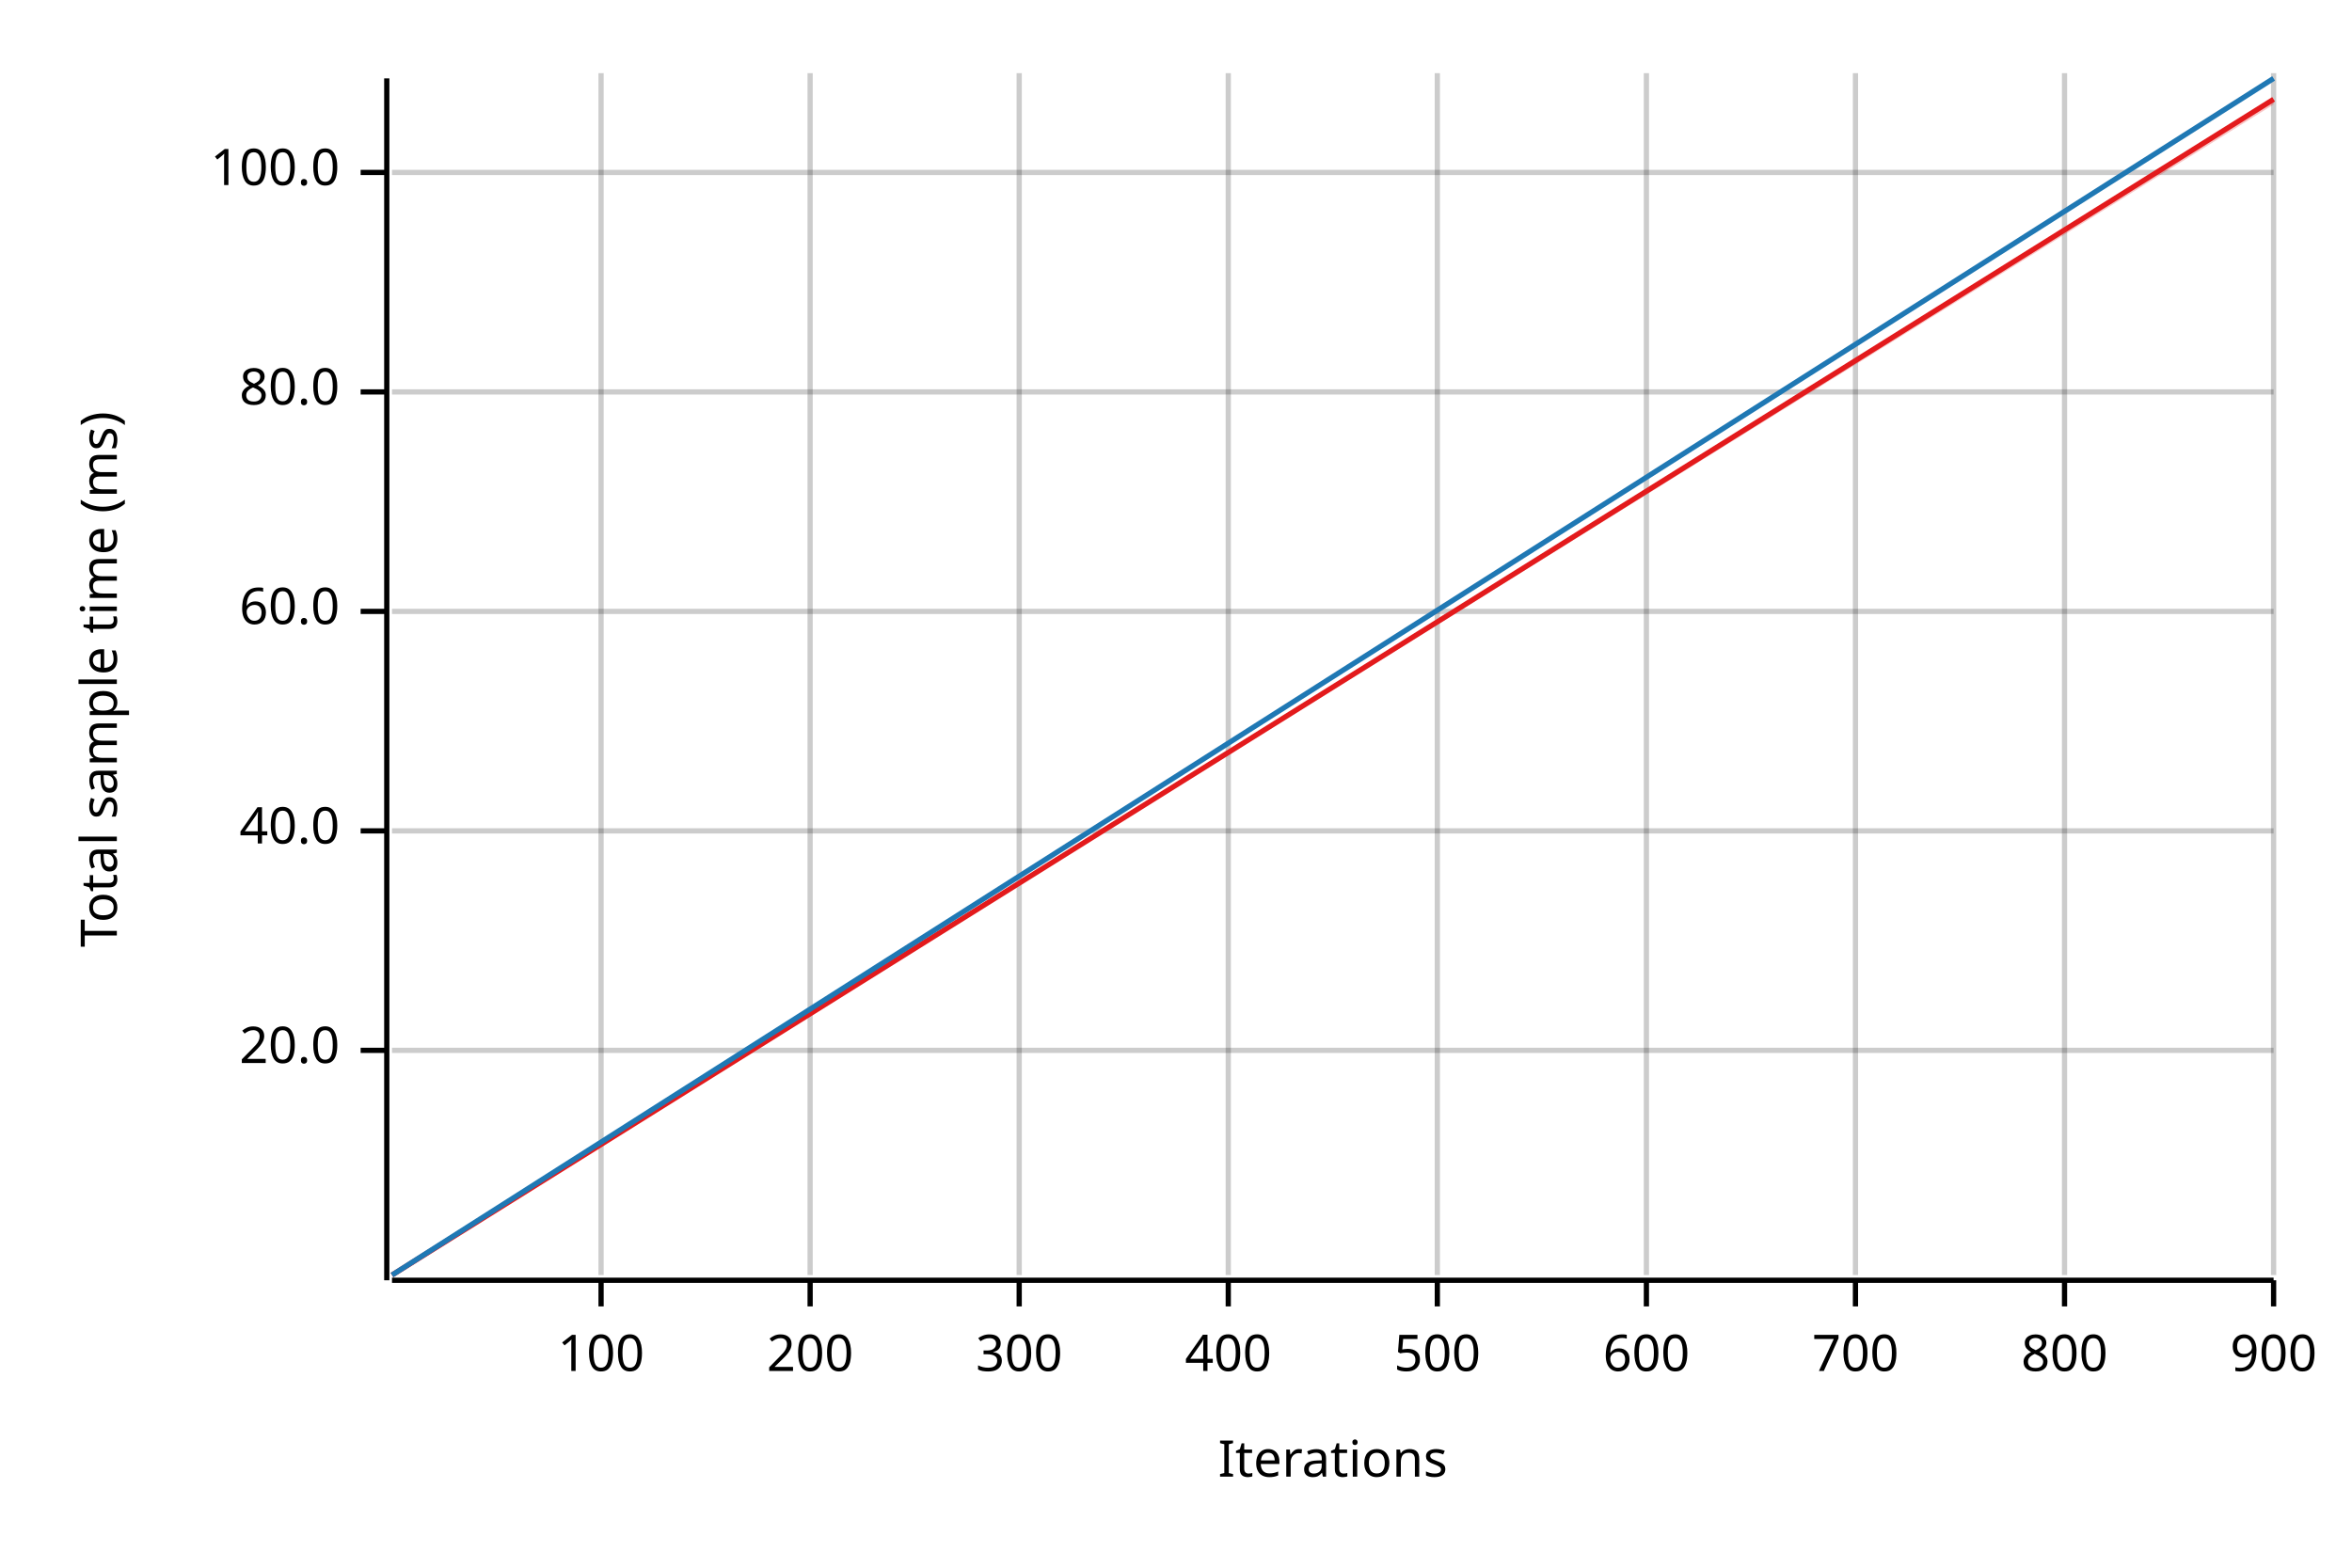
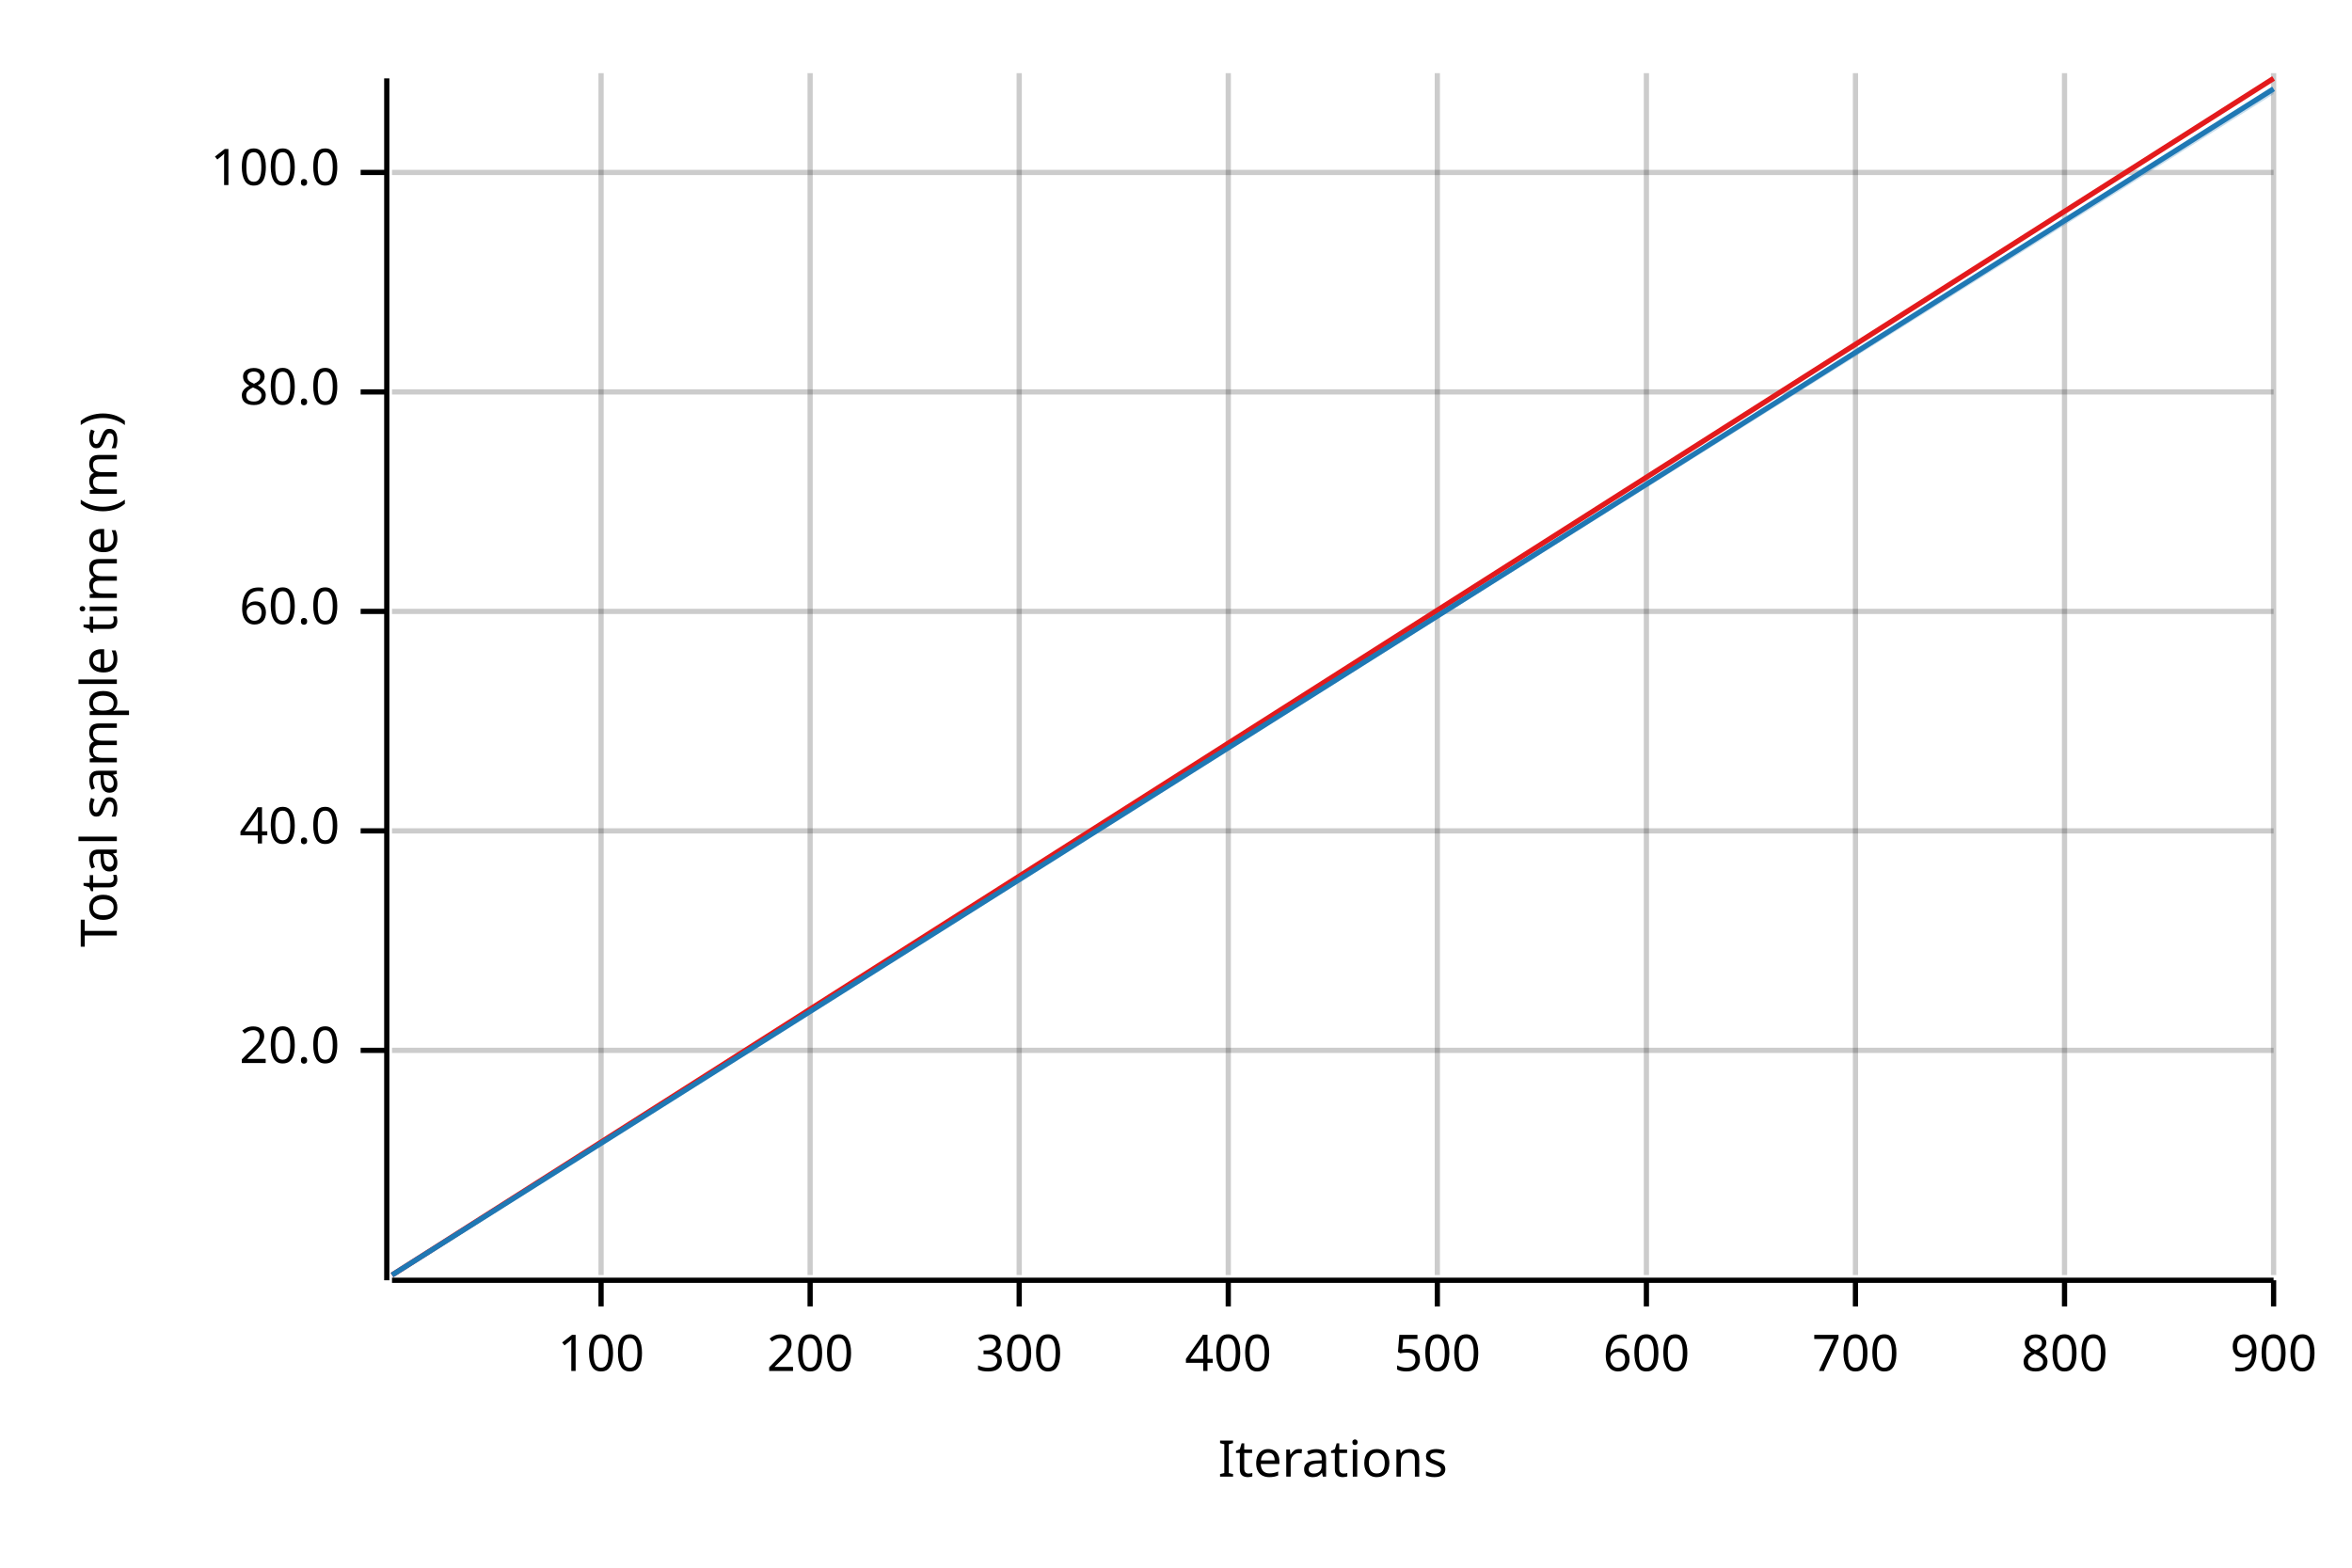
<svg xmlns="http://www.w3.org/2000/svg" width="450" height="300" viewBox="0 0 450 300">
  <text x="15" y="130" dy="0.76em" text-anchor="middle" font-family="sans-serif" font-size="9.677" opacity="1" fill="#000000" transform="rotate(270, 15, 130)">
Total sample time (ms)
</text>
  <text x="255" y="285" dy="-0.5ex" text-anchor="middle" font-family="sans-serif" font-size="9.677" opacity="1" fill="#000000">
Iterations
</text>
  <line opacity="0.2" stroke="#000000" stroke-width="1" x1="115" y1="244" x2="115" y2="14" />
  <line opacity="0.2" stroke="#000000" stroke-width="1" x1="155" y1="244" x2="155" y2="14" />
  <line opacity="0.2" stroke="#000000" stroke-width="1" x1="195" y1="244" x2="195" y2="14" />
  <line opacity="0.2" stroke="#000000" stroke-width="1" x1="235" y1="244" x2="235" y2="14" />
  <line opacity="0.2" stroke="#000000" stroke-width="1" x1="275" y1="244" x2="275" y2="14" />
  <line opacity="0.2" stroke="#000000" stroke-width="1" x1="315" y1="244" x2="315" y2="14" />
  <line opacity="0.2" stroke="#000000" stroke-width="1" x1="355" y1="244" x2="355" y2="14" />
  <line opacity="0.2" stroke="#000000" stroke-width="1" x1="395" y1="244" x2="395" y2="14" />
  <line opacity="0.2" stroke="#000000" stroke-width="1" x1="435" y1="244" x2="435" y2="14" />
  <line opacity="0.2" stroke="#000000" stroke-width="1" x1="75" y1="201" x2="435" y2="201" />
  <line opacity="0.2" stroke="#000000" stroke-width="1" x1="75" y1="159" x2="435" y2="159" />
  <line opacity="0.2" stroke="#000000" stroke-width="1" x1="75" y1="117" x2="435" y2="117" />
  <line opacity="0.2" stroke="#000000" stroke-width="1" x1="75" y1="75" x2="435" y2="75" />
  <line opacity="0.2" stroke="#000000" stroke-width="1" x1="75" y1="33" x2="435" y2="33" />
  <polyline fill="none" opacity="1" stroke="#000000" stroke-width="1" points="74,15 74,245 " />
  <text x="65" y="201" dy="0.5ex" text-anchor="end" font-family="sans-serif" font-size="9.677" opacity="1" fill="#000000">
20.0
</text>
  <polyline fill="none" opacity="1" stroke="#000000" stroke-width="1" points="69,201 74,201 " />
  <text x="65" y="159" dy="0.5ex" text-anchor="end" font-family="sans-serif" font-size="9.677" opacity="1" fill="#000000">
40.0
</text>
  <polyline fill="none" opacity="1" stroke="#000000" stroke-width="1" points="69,159 74,159 " />
  <text x="65" y="117" dy="0.5ex" text-anchor="end" font-family="sans-serif" font-size="9.677" opacity="1" fill="#000000">
60.0
</text>
  <polyline fill="none" opacity="1" stroke="#000000" stroke-width="1" points="69,117 74,117 " />
  <text x="65" y="75" dy="0.5ex" text-anchor="end" font-family="sans-serif" font-size="9.677" opacity="1" fill="#000000">
80.0
</text>
  <polyline fill="none" opacity="1" stroke="#000000" stroke-width="1" points="69,75 74,75 " />
  <text x="65" y="33" dy="0.5ex" text-anchor="end" font-family="sans-serif" font-size="9.677" opacity="1" fill="#000000">
100.0
</text>
  <polyline fill="none" opacity="1" stroke="#000000" stroke-width="1" points="69,33 74,33 " />
  <polyline fill="none" opacity="1" stroke="#000000" stroke-width="1" points="75,245 435,245 " />
  <text x="115" y="255" dy="0.76em" text-anchor="middle" font-family="sans-serif" font-size="9.677" opacity="1" fill="#000000">
100
</text>
  <polyline fill="none" opacity="1" stroke="#000000" stroke-width="1" points="115,245 115,250 " />
  <text x="155" y="255" dy="0.76em" text-anchor="middle" font-family="sans-serif" font-size="9.677" opacity="1" fill="#000000">
200
</text>
  <polyline fill="none" opacity="1" stroke="#000000" stroke-width="1" points="155,245 155,250 " />
  <text x="195" y="255" dy="0.76em" text-anchor="middle" font-family="sans-serif" font-size="9.677" opacity="1" fill="#000000">
300
</text>
  <polyline fill="none" opacity="1" stroke="#000000" stroke-width="1" points="195,245 195,250 " />
  <text x="235" y="255" dy="0.76em" text-anchor="middle" font-family="sans-serif" font-size="9.677" opacity="1" fill="#000000">
400
</text>
  <polyline fill="none" opacity="1" stroke="#000000" stroke-width="1" points="235,245 235,250 " />
  <text x="275" y="255" dy="0.76em" text-anchor="middle" font-family="sans-serif" font-size="9.677" opacity="1" fill="#000000">
500
</text>
  <polyline fill="none" opacity="1" stroke="#000000" stroke-width="1" points="275,245 275,250 " />
  <text x="315" y="255" dy="0.76em" text-anchor="middle" font-family="sans-serif" font-size="9.677" opacity="1" fill="#000000">
600
</text>
  <polyline fill="none" opacity="1" stroke="#000000" stroke-width="1" points="315,245 315,250 " />
  <text x="355" y="255" dy="0.76em" text-anchor="middle" font-family="sans-serif" font-size="9.677" opacity="1" fill="#000000">
700
</text>
  <polyline fill="none" opacity="1" stroke="#000000" stroke-width="1" points="355,245 355,250 " />
  <text x="395" y="255" dy="0.76em" text-anchor="middle" font-family="sans-serif" font-size="9.677" opacity="1" fill="#000000">
800
</text>
  <polyline fill="none" opacity="1" stroke="#000000" stroke-width="1" points="395,245 395,250 " />
  <text x="435" y="255" dy="0.76em" text-anchor="middle" font-family="sans-serif" font-size="9.677" opacity="1" fill="#000000">
900
</text>
  <polyline fill="none" opacity="1" stroke="#000000" stroke-width="1" points="435,245 435,250 " />
-   <polyline fill="none" opacity="1" stroke="#E31A1C" stroke-width="1" points="75,244 435,19 " />
-   <polygon opacity="0.25" fill="#E31A1C" points="75,244 435,20 435,19 " />
-   <polyline fill="none" opacity="1" stroke="#1F78B4" stroke-width="1" points="75,244 435,15 " />
-   <polygon opacity="0.25" fill="#1F78B4" points="75,244 435,15 435,15 " />
+   <polyline fill="none" opacity="1" stroke="#E31A1C" stroke-width="1" points="75,244 435,15 " />
+   <polygon opacity="0.25" fill="#E31A1C" points="75,244 435,15 435,15 " />
+   <polyline fill="none" opacity="1" stroke="#1F78B4" stroke-width="1" points="75,244 435,17 " />
+   <polygon opacity="0.25" fill="#1F78B4" points="75,244 435,18 435,17 " />
</svg>
